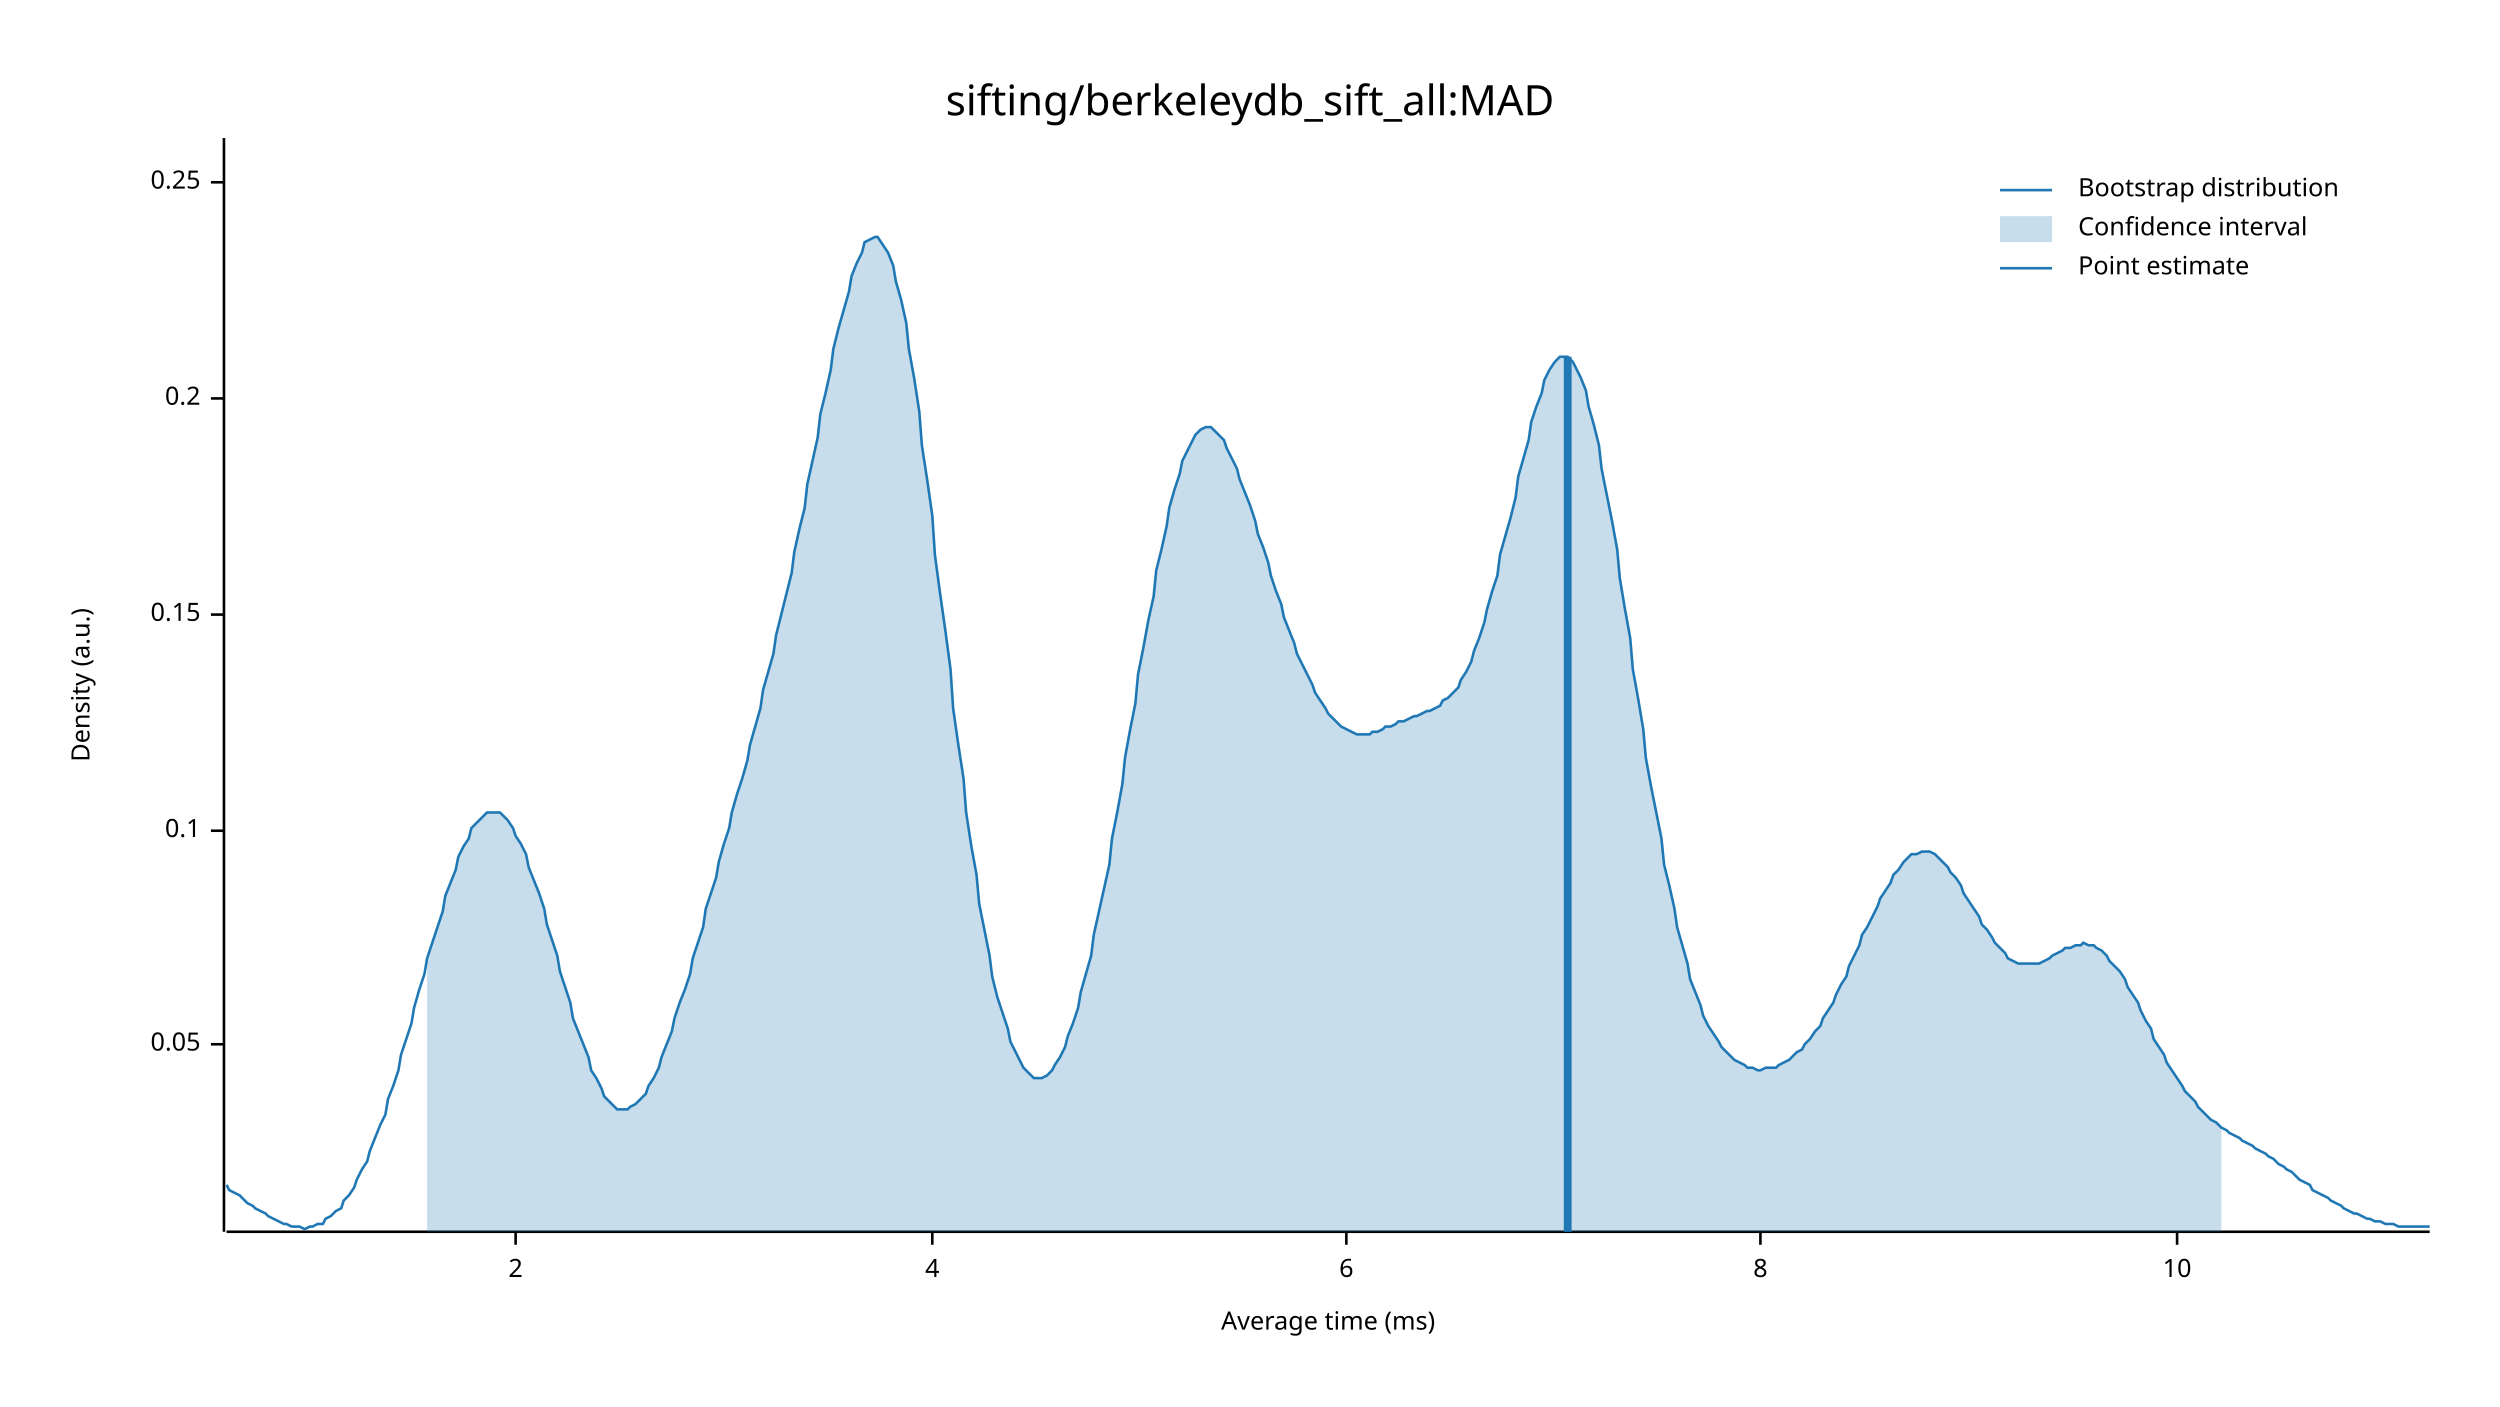
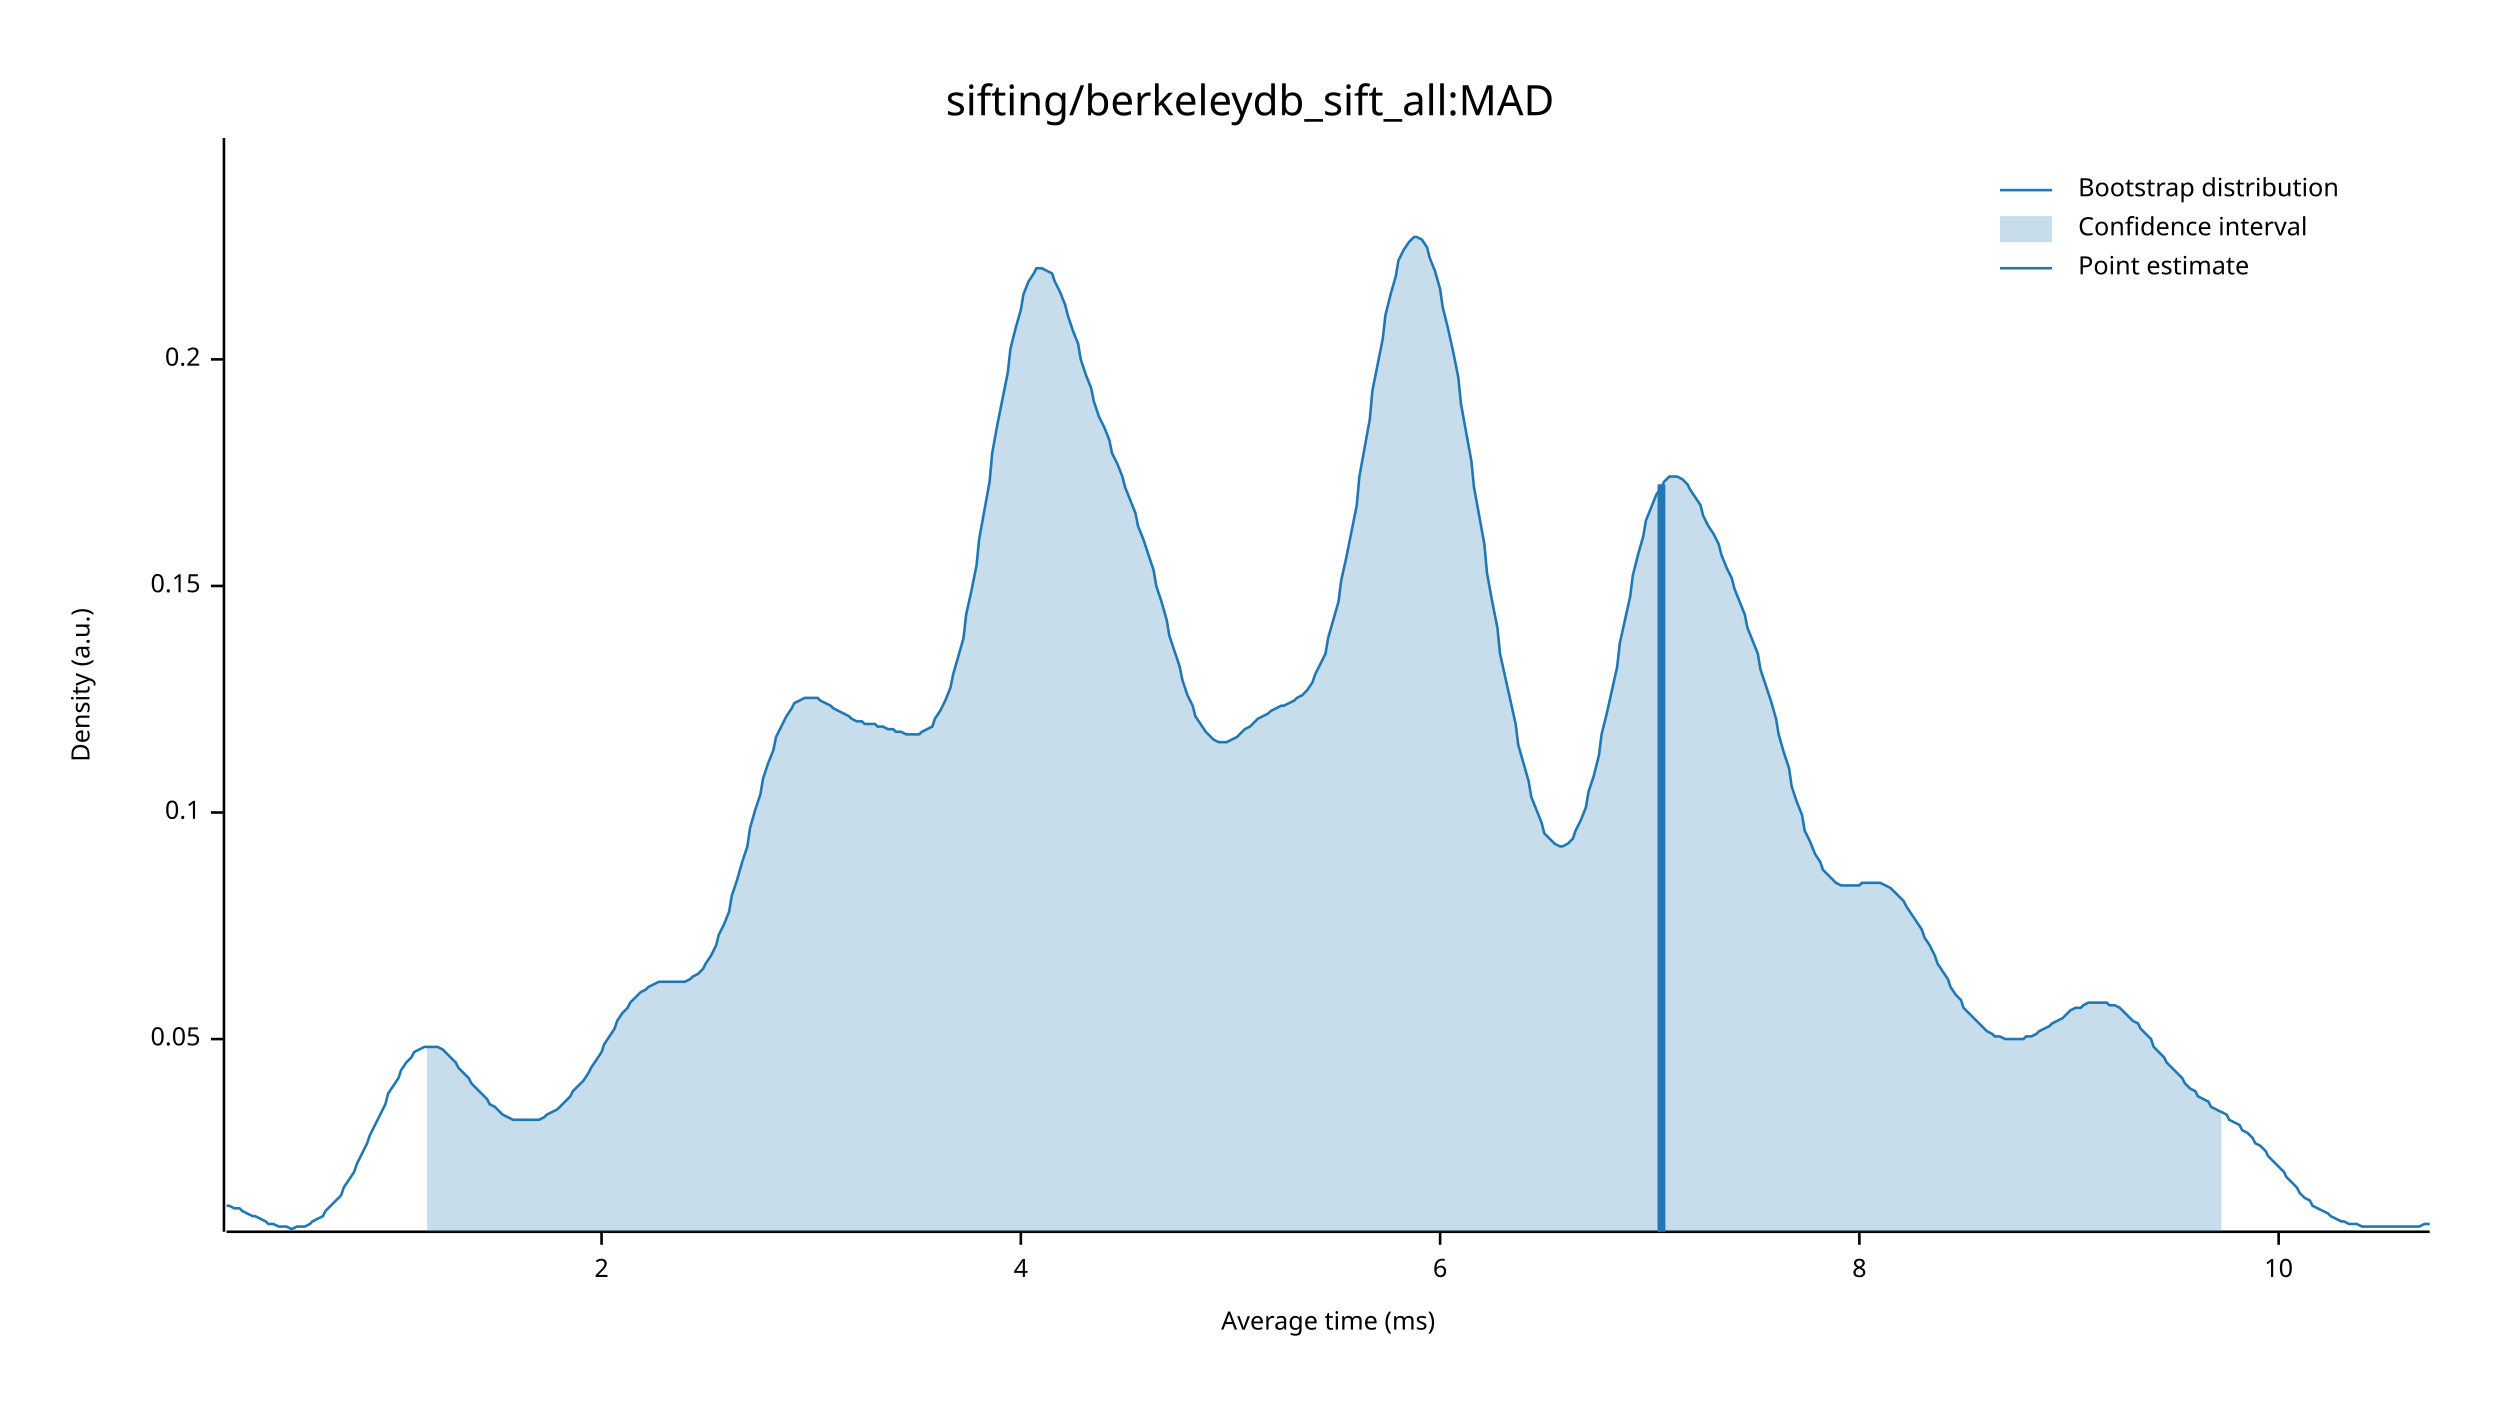
<svg xmlns="http://www.w3.org/2000/svg" width="960" height="540" viewBox="0 0 960 540">
  <text x="480" y="32" dy="0.76em" text-anchor="middle" font-family="sans-serif" font-size="16.129" opacity="1" fill="#000000">
sifting/berkeleydb_sift_all:MAD
</text>
  <text x="27" y="263" dy="0.76em" text-anchor="middle" font-family="sans-serif" font-size="9.677" opacity="1" fill="#000000" transform="rotate(270, 27, 263)">
Density (a.u.)
</text>
  <text x="510" y="513" dy="-0.5ex" text-anchor="middle" font-family="sans-serif" font-size="9.677" opacity="1" fill="#000000">
Average time (ms)
</text>
  <polyline fill="none" opacity="1" stroke="#000000" stroke-width="1" points="86,53 86,473 " />
-   <text x="77" y="401" dy="0.5ex" text-anchor="end" font-family="sans-serif" font-size="9.677" opacity="1" fill="#000000">
+   <text x="77" y="399" dy="0.5ex" text-anchor="end" font-family="sans-serif" font-size="9.677" opacity="1" fill="#000000">
0.05
</text>
-   <polyline fill="none" opacity="1" stroke="#000000" stroke-width="1" points="81,401 86,401 " />
-   <text x="77" y="319" dy="0.5ex" text-anchor="end" font-family="sans-serif" font-size="9.677" opacity="1" fill="#000000">
+   <polyline fill="none" opacity="1" stroke="#000000" stroke-width="1" points="81,399 86,399 " />
+   <text x="77" y="312" dy="0.5ex" text-anchor="end" font-family="sans-serif" font-size="9.677" opacity="1" fill="#000000">
0.1
</text>
-   <polyline fill="none" opacity="1" stroke="#000000" stroke-width="1" points="81,319 86,319 " />
-   <text x="77" y="236" dy="0.5ex" text-anchor="end" font-family="sans-serif" font-size="9.677" opacity="1" fill="#000000">
+   <polyline fill="none" opacity="1" stroke="#000000" stroke-width="1" points="81,312 86,312 " />
+   <text x="77" y="225" dy="0.5ex" text-anchor="end" font-family="sans-serif" font-size="9.677" opacity="1" fill="#000000">
0.15
</text>
-   <polyline fill="none" opacity="1" stroke="#000000" stroke-width="1" points="81,236 86,236 " />
-   <text x="77" y="153" dy="0.5ex" text-anchor="end" font-family="sans-serif" font-size="9.677" opacity="1" fill="#000000">
+   <polyline fill="none" opacity="1" stroke="#000000" stroke-width="1" points="81,225 86,225 " />
+   <text x="77" y="138" dy="0.5ex" text-anchor="end" font-family="sans-serif" font-size="9.677" opacity="1" fill="#000000">
0.2
</text>
-   <polyline fill="none" opacity="1" stroke="#000000" stroke-width="1" points="81,153 86,153 " />
-   <text x="77" y="70" dy="0.5ex" text-anchor="end" font-family="sans-serif" font-size="9.677" opacity="1" fill="#000000">
- 0.25
- </text>
-   <polyline fill="none" opacity="1" stroke="#000000" stroke-width="1" points="81,70 86,70 " />
+   <polyline fill="none" opacity="1" stroke="#000000" stroke-width="1" points="81,138 86,138 " />
  <polyline fill="none" opacity="1" stroke="#000000" stroke-width="1" points="87,473 933,473 " />
-   <text x="198" y="483" dy="0.76em" text-anchor="middle" font-family="sans-serif" font-size="9.677" opacity="1" fill="#000000">
+   <text x="231" y="483" dy="0.76em" text-anchor="middle" font-family="sans-serif" font-size="9.677" opacity="1" fill="#000000">
2
</text>
-   <polyline fill="none" opacity="1" stroke="#000000" stroke-width="1" points="198,473 198,478 " />
-   <text x="358" y="483" dy="0.76em" text-anchor="middle" font-family="sans-serif" font-size="9.677" opacity="1" fill="#000000">
+   <polyline fill="none" opacity="1" stroke="#000000" stroke-width="1" points="231,473 231,478 " />
+   <text x="392" y="483" dy="0.76em" text-anchor="middle" font-family="sans-serif" font-size="9.677" opacity="1" fill="#000000">
4
</text>
-   <polyline fill="none" opacity="1" stroke="#000000" stroke-width="1" points="358,473 358,478 " />
-   <text x="517" y="483" dy="0.76em" text-anchor="middle" font-family="sans-serif" font-size="9.677" opacity="1" fill="#000000">
+   <polyline fill="none" opacity="1" stroke="#000000" stroke-width="1" points="392,473 392,478 " />
+   <text x="553" y="483" dy="0.76em" text-anchor="middle" font-family="sans-serif" font-size="9.677" opacity="1" fill="#000000">
6
</text>
-   <polyline fill="none" opacity="1" stroke="#000000" stroke-width="1" points="517,473 517,478 " />
-   <text x="676" y="483" dy="0.76em" text-anchor="middle" font-family="sans-serif" font-size="9.677" opacity="1" fill="#000000">
+   <polyline fill="none" opacity="1" stroke="#000000" stroke-width="1" points="553,473 553,478 " />
+   <text x="714" y="483" dy="0.76em" text-anchor="middle" font-family="sans-serif" font-size="9.677" opacity="1" fill="#000000">
8
</text>
-   <polyline fill="none" opacity="1" stroke="#000000" stroke-width="1" points="676,473 676,478 " />
-   <text x="836" y="483" dy="0.76em" text-anchor="middle" font-family="sans-serif" font-size="9.677" opacity="1" fill="#000000">
+   <polyline fill="none" opacity="1" stroke="#000000" stroke-width="1" points="714,473 714,478 " />
+   <text x="875" y="483" dy="0.76em" text-anchor="middle" font-family="sans-serif" font-size="9.677" opacity="1" fill="#000000">
10
</text>
-   <polyline fill="none" opacity="1" stroke="#000000" stroke-width="1" points="836,473 836,478 " />
-   <polyline fill="none" opacity="1" stroke="#1F78B4" stroke-width="1" points="87,455 88,457 90,458 92,459 93,460 95,462 97,463 98,464 100,465 102,466 103,467 105,468 107,469 109,470 110,470 112,471 114,471 115,471 117,472 119,471 120,471 122,470 124,470 125,468 127,467 129,465 131,464 132,461 134,459 136,456 137,453 139,449 141,446 142,442 144,437 146,432 148,428 149,422 151,417 153,411 154,405 156,399 158,393 159,387 161,380 163,374 164,368 166,362 168,356 170,350 171,344 173,339 175,334 176,329 178,325 180,322 181,318 183,316 185,314 187,312 188,312 190,312 192,312 193,313 195,315 197,318 198,321 200,324 202,328 203,333 205,338 207,343 209,349 210,355 212,361 214,367 215,373 217,379 219,385 220,391 222,396 224,401 226,406 227,411 229,414 231,418 232,421 234,423 236,425 237,426 239,426 241,426 242,425 244,424 246,422 248,420 249,417 251,414 253,410 254,406 256,401 258,396 259,391 261,385 263,380 265,374 266,368 268,362 270,356 271,349 273,343 275,337 276,331 278,324 280,318 281,312 283,305 285,299 287,292 288,286 290,279 292,272 293,265 295,258 297,251 298,244 300,236 302,228 304,220 305,212 307,203 309,195 310,186 312,177 314,168 315,159 317,151 319,142 320,134 322,126 324,119 326,112 327,106 329,101 331,97 332,93 334,92 336,91 337,91 339,94 341,97 343,102 344,108 346,115 348,124 349,134 351,145 353,158 354,171 356,184 358,198 359,213 361,228 363,242 365,257 366,272 368,286 370,299 371,312 373,325 375,336 376,347 378,357 380,367 381,375 383,383 385,389 387,395 388,400 390,404 392,408 393,410 395,412 397,414 398,414 400,414 402,413 404,411 405,409 407,406 409,402 410,398 412,393 414,387 415,381 417,374 419,367 420,359 422,350 424,341 426,332 427,322 429,312 431,301 432,291 434,280 436,270 437,259 439,249 441,238 443,229 444,219 446,211 448,202 449,195 451,188 453,182 454,177 456,173 458,169 459,167 461,165 463,164 465,164 466,165 468,167 470,169 471,172 473,176 475,180 476,184 478,189 480,194 482,200 483,205 485,210 487,216 488,221 490,227 492,232 493,237 495,242 497,247 498,251 500,255 502,259 504,263 505,266 507,269 509,272 510,274 512,276 514,278 515,279 517,280 519,281 521,282 522,282 524,282 526,282 527,281 529,281 531,280 532,279 534,279 536,278 537,277 539,277 541,276 543,275 544,275 546,274 548,273 549,273 551,272 553,271 554,269 556,268 558,266 560,264 561,261 563,258 565,254 566,250 568,245 570,239 571,234 573,227 575,221 576,213 578,206 580,199 582,191 583,183 585,176 587,169 588,162 590,156 592,151 593,146 595,142 597,139 599,137 600,137 602,137 604,139 605,141 607,145 609,150 610,156 612,163 614,171 615,180 617,190 619,200 621,211 622,222 624,234 626,245 627,257 629,268 631,280 632,291 634,302 636,312 638,322 639,332 641,340 643,349 644,356 646,363 648,370 649,376 651,381 653,386 654,390 656,394 658,397 660,400 661,402 663,404 665,406 666,407 668,408 670,409 671,410 673,410 675,411 676,411 678,410 680,410 682,410 683,409 685,408 687,407 688,406 690,404 692,403 693,401 695,399 697,396 699,394 700,391 702,388 704,385 705,382 707,378 709,375 710,371 712,367 714,363 715,359 717,356 719,352 721,348 722,345 724,342 726,339 727,336 729,334 731,331 732,330 734,328 736,328 738,327 739,327 741,327 743,328 744,329 746,331 748,333 749,335 751,337 753,340 754,343 756,346 758,349 760,352 761,355 763,357 765,360 766,362 768,364 770,366 771,368 773,369 775,370 777,370 778,370 780,370 782,370 783,370 785,369 787,368 788,367 790,366 792,365 793,364 795,364 797,363 799,363 800,362 802,363 804,363 805,364 807,365 809,367 810,369 812,371 814,373 816,376 817,379 819,382 821,385 822,388 824,392 826,395 827,399 829,402 831,405 832,408 834,411 836,414 838,417 839,419 841,421 843,423 844,425 846,427 848,429 849,430 851,431 853,433 855,434 856,435 858,436 860,437 861,438 863,439 865,440 866,441 868,442 870,443 871,444 873,445 875,447 877,448 878,449 880,450 882,452 883,453 885,454 887,455 888,457 890,458 892,459 894,460 895,461 897,462 899,463 900,464 902,465 904,466 905,466 907,467 909,468 910,468 912,469 914,469 916,470 917,470 919,470 921,471 922,471 924,471 926,471 927,471 929,471 931,471 933,471 " />
-   <polygon opacity="0.25" fill="#1F78B4" points="164,368 166,362 168,356 170,350 171,344 173,339 175,334 176,329 178,325 180,322 181,318 183,316 185,314 187,312 188,312 190,312 192,312 193,313 195,315 197,318 198,321 200,324 202,328 203,333 205,338 207,343 209,349 210,355 212,361 214,367 215,373 217,379 219,385 220,391 222,396 224,401 226,406 227,411 229,414 231,418 232,421 234,423 236,425 237,426 239,426 241,426 242,425 244,424 246,422 248,420 249,417 251,414 253,410 254,406 256,401 258,396 259,391 261,385 263,380 265,374 266,368 268,362 270,356 271,349 273,343 275,337 276,331 278,324 280,318 281,312 283,305 285,299 287,292 288,286 290,279 292,272 293,265 295,258 297,251 298,244 300,236 302,228 304,220 305,212 307,203 309,195 310,186 312,177 314,168 315,159 317,151 319,142 320,134 322,126 324,119 326,112 327,106 329,101 331,97 332,93 334,92 336,91 337,91 339,94 341,97 343,102 344,108 346,115 348,124 349,134 351,145 353,158 354,171 356,184 358,198 359,213 361,228 363,242 365,257 366,272 368,286 370,299 371,312 373,325 375,336 376,347 378,357 380,367 381,375 383,383 385,389 387,395 388,400 390,404 392,408 393,410 395,412 397,414 398,414 400,414 402,413 404,411 405,409 407,406 409,402 410,398 412,393 414,387 415,381 417,374 419,367 420,359 422,350 424,341 426,332 427,322 429,312 431,301 432,291 434,280 436,270 437,259 439,249 441,238 443,229 444,219 446,211 448,202 449,195 451,188 453,182 454,177 456,173 458,169 459,167 461,165 463,164 465,164 466,165 468,167 470,169 471,172 473,176 475,180 476,184 478,189 480,194 482,200 483,205 485,210 487,216 488,221 490,227 492,232 493,237 495,242 497,247 498,251 500,255 502,259 504,263 505,266 507,269 509,272 510,274 512,276 514,278 515,279 517,280 519,281 521,282 522,282 524,282 526,282 527,281 529,281 531,280 532,279 534,279 536,278 537,277 539,277 541,276 543,275 544,275 546,274 548,273 549,273 551,272 553,271 554,269 556,268 558,266 560,264 561,261 563,258 565,254 566,250 568,245 570,239 571,234 573,227 575,221 576,213 578,206 580,199 582,191 583,183 585,176 587,169 588,162 590,156 592,151 593,146 595,142 597,139 599,137 600,137 602,137 604,139 605,141 607,145 609,150 610,156 612,163 614,171 615,180 617,190 619,200 621,211 622,222 624,234 626,245 627,257 629,268 631,280 632,291 634,302 636,312 638,322 639,332 641,340 643,349 644,356 646,363 648,370 649,376 651,381 653,386 654,390 656,394 658,397 660,400 661,402 663,404 665,406 666,407 668,408 670,409 671,410 673,410 675,411 676,411 678,410 680,410 682,410 683,409 685,408 687,407 688,406 690,404 692,403 693,401 695,399 697,396 699,394 700,391 702,388 704,385 705,382 707,378 709,375 710,371 712,367 714,363 715,359 717,356 719,352 721,348 722,345 724,342 726,339 727,336 729,334 731,331 732,330 734,328 736,328 738,327 739,327 741,327 743,328 744,329 746,331 748,333 749,335 751,337 753,340 754,343 756,346 758,349 760,352 761,355 763,357 765,360 766,362 768,364 770,366 771,368 773,369 775,370 777,370 778,370 780,370 782,370 783,370 785,369 787,368 788,367 790,366 792,365 793,364 795,364 797,363 799,363 800,362 802,363 804,363 805,364 807,365 809,367 810,369 812,371 814,373 816,376 817,379 819,382 821,385 822,388 824,392 826,395 827,399 829,402 831,405 832,408 834,411 836,414 838,417 839,419 841,421 843,423 844,425 846,427 848,429 849,430 851,431 853,433 853,473 164,473 " />
-   <polyline fill="none" opacity="1" stroke="#1F78B4" stroke-width="3" points="602,473 602,137 " />
+   <polyline fill="none" opacity="1" stroke="#000000" stroke-width="1" points="875,473 875,478 " />
+   <polyline fill="none" opacity="1" stroke="#1F78B4" stroke-width="1" points="87,463 88,463 90,464 92,464 93,465 95,466 97,467 98,467 100,468 102,469 103,470 105,470 107,471 109,471 110,471 112,472 114,471 115,471 117,471 119,470 120,469 122,468 124,467 125,465 127,463 129,461 131,459 132,456 134,453 136,450 137,447 139,443 141,439 142,436 144,432 146,428 148,424 149,420 151,417 153,414 154,411 156,408 158,406 159,404 161,403 163,402 164,402 166,402 168,402 170,403 171,404 173,406 175,408 176,410 178,412 180,414 181,416 183,418 185,420 187,422 188,424 190,425 192,427 193,428 195,429 197,430 198,430 200,430 202,430 203,430 205,430 207,430 209,429 210,428 212,427 214,426 215,425 217,423 219,421 220,419 222,417 224,415 226,412 227,410 229,407 231,404 232,401 234,398 236,395 237,392 239,389 241,387 242,385 244,383 246,381 248,380 249,379 251,378 253,377 254,377 256,377 258,377 259,377 261,377 263,377 265,376 266,375 268,374 270,372 271,370 273,367 275,363 276,359 278,355 280,350 281,344 283,338 285,331 287,325 288,318 290,311 292,305 293,299 295,293 297,288 298,283 300,279 302,275 304,272 305,270 307,269 309,268 310,268 312,268 314,268 315,269 317,270 319,271 320,272 322,273 324,274 326,275 327,276 329,277 331,277 332,278 334,278 336,278 337,279 339,279 341,280 343,280 344,281 346,281 348,282 349,282 351,282 353,282 354,281 356,280 358,279 359,276 361,273 363,269 365,264 366,259 368,252 370,245 371,236 373,227 375,217 376,207 378,196 380,185 381,174 383,163 385,153 387,143 388,134 390,126 392,119 393,113 395,108 397,105 398,103 400,103 402,104 404,105 405,108 407,112 409,117 410,121 412,127 414,132 415,138 417,144 419,149 420,154 422,160 424,164 426,169 427,174 429,178 431,183 432,187 434,192 436,197 437,202 439,207 441,213 443,219 444,225 446,231 448,238 449,244 451,250 453,256 454,261 456,267 458,271 459,275 461,278 463,281 465,283 466,284 468,285 470,285 471,285 473,284 475,283 476,282 478,280 480,279 482,277 483,276 485,275 487,274 488,273 490,272 492,271 493,271 495,270 497,269 498,268 500,267 502,265 504,262 505,259 507,255 509,251 510,245 512,238 514,231 515,223 517,214 519,204 521,194 522,183 524,172 526,161 527,150 529,140 531,130 532,121 534,113 536,106 537,100 539,96 541,93 543,91 544,91 546,92 548,95 549,99 551,104 553,111 554,118 556,126 558,135 560,145 561,155 563,166 565,177 566,187 568,198 570,209 571,220 573,231 575,241 576,251 578,260 580,269 582,278 583,286 585,293 587,300 588,306 590,311 592,316 593,320 595,322 597,324 599,325 600,325 602,324 604,322 605,319 607,315 609,310 610,304 612,298 614,290 615,282 617,274 619,265 621,256 622,247 624,238 626,229 627,221 629,213 631,206 632,200 634,195 636,190 638,187 639,185 641,183 643,183 644,183 646,184 648,186 649,188 651,191 653,194 654,198 656,202 658,205 660,209 661,213 663,218 665,222 666,226 668,231 670,236 671,241 673,246 675,251 676,257 678,263 680,269 682,276 683,282 685,289 687,295 688,302 690,308 692,313 693,319 695,323 697,328 699,331 700,334 702,336 704,338 705,339 707,340 709,340 710,340 712,340 714,340 715,339 717,339 719,339 721,339 722,339 724,340 726,341 727,342 729,344 731,346 732,348 734,351 736,354 738,357 739,360 741,363 743,367 744,370 746,373 748,376 749,379 751,382 753,384 754,387 756,389 758,391 760,393 761,394 763,396 765,397 766,398 768,398 770,399 771,399 773,399 775,399 777,399 778,398 780,398 782,397 783,396 785,395 787,394 788,393 790,392 792,391 793,390 795,388 797,387 799,387 800,386 802,385 804,385 805,385 807,385 809,385 810,386 812,386 814,387 816,389 817,390 819,392 821,393 822,395 824,397 826,399 827,402 829,404 831,406 832,408 834,410 836,412 838,414 839,416 841,418 843,419 844,421 846,422 848,423 849,425 851,426 853,427 855,428 856,430 858,431 860,432 861,434 863,435 865,437 866,439 868,440 870,442 871,444 873,446 875,448 877,450 878,452 880,454 882,456 883,458 885,460 887,461 888,463 890,464 892,465 894,466 895,467 897,468 899,469 900,469 902,470 904,470 905,470 907,471 909,471 910,471 912,471 914,471 916,471 917,471 919,471 921,471 922,471 924,471 926,471 927,471 929,471 931,470 933,470 " />
+   <polygon opacity="0.25" fill="#1F78B4" points="164,402 166,402 168,402 170,403 171,404 173,406 175,408 176,410 178,412 180,414 181,416 183,418 185,420 187,422 188,424 190,425 192,427 193,428 195,429 197,430 198,430 200,430 202,430 203,430 205,430 207,430 209,429 210,428 212,427 214,426 215,425 217,423 219,421 220,419 222,417 224,415 226,412 227,410 229,407 231,404 232,401 234,398 236,395 237,392 239,389 241,387 242,385 244,383 246,381 248,380 249,379 251,378 253,377 254,377 256,377 258,377 259,377 261,377 263,377 265,376 266,375 268,374 270,372 271,370 273,367 275,363 276,359 278,355 280,350 281,344 283,338 285,331 287,325 288,318 290,311 292,305 293,299 295,293 297,288 298,283 300,279 302,275 304,272 305,270 307,269 309,268 310,268 312,268 314,268 315,269 317,270 319,271 320,272 322,273 324,274 326,275 327,276 329,277 331,277 332,278 334,278 336,278 337,279 339,279 341,280 343,280 344,281 346,281 348,282 349,282 351,282 353,282 354,281 356,280 358,279 359,276 361,273 363,269 365,264 366,259 368,252 370,245 371,236 373,227 375,217 376,207 378,196 380,185 381,174 383,163 385,153 387,143 388,134 390,126 392,119 393,113 395,108 397,105 398,103 400,103 402,104 404,105 405,108 407,112 409,117 410,121 412,127 414,132 415,138 417,144 419,149 420,154 422,160 424,164 426,169 427,174 429,178 431,183 432,187 434,192 436,197 437,202 439,207 441,213 443,219 444,225 446,231 448,238 449,244 451,250 453,256 454,261 456,267 458,271 459,275 461,278 463,281 465,283 466,284 468,285 470,285 471,285 473,284 475,283 476,282 478,280 480,279 482,277 483,276 485,275 487,274 488,273 490,272 492,271 493,271 495,270 497,269 498,268 500,267 502,265 504,262 505,259 507,255 509,251 510,245 512,238 514,231 515,223 517,214 519,204 521,194 522,183 524,172 526,161 527,150 529,140 531,130 532,121 534,113 536,106 537,100 539,96 541,93 543,91 544,91 546,92 548,95 549,99 551,104 553,111 554,118 556,126 558,135 560,145 561,155 563,166 565,177 566,187 568,198 570,209 571,220 573,231 575,241 576,251 578,260 580,269 582,278 583,286 585,293 587,300 588,306 590,311 592,316 593,320 595,322 597,324 599,325 600,325 602,324 604,322 605,319 607,315 609,310 610,304 612,298 614,290 615,282 617,274 619,265 621,256 622,247 624,238 626,229 627,221 629,213 631,206 632,200 634,195 636,190 638,187 639,185 641,183 643,183 644,183 646,184 648,186 649,188 651,191 653,194 654,198 656,202 658,205 660,209 661,213 663,218 665,222 666,226 668,231 670,236 671,241 673,246 675,251 676,257 678,263 680,269 682,276 683,282 685,289 687,295 688,302 690,308 692,313 693,319 695,323 697,328 699,331 700,334 702,336 704,338 705,339 707,340 709,340 710,340 712,340 714,340 715,339 717,339 719,339 721,339 722,339 724,340 726,341 727,342 729,344 731,346 732,348 734,351 736,354 738,357 739,360 741,363 743,367 744,370 746,373 748,376 749,379 751,382 753,384 754,387 756,389 758,391 760,393 761,394 763,396 765,397 766,398 768,398 770,399 771,399 773,399 775,399 777,399 778,398 780,398 782,397 783,396 785,395 787,394 788,393 790,392 792,391 793,390 795,388 797,387 799,387 800,386 802,385 804,385 805,385 807,385 809,385 810,386 812,386 814,387 816,389 817,390 819,392 821,393 822,395 824,397 826,399 827,402 829,404 831,406 832,408 834,410 836,412 838,414 839,416 841,418 843,419 844,421 846,422 848,423 849,425 851,426 853,427 853,473 164,473 " />
+   <polyline fill="none" opacity="1" stroke="#1F78B4" stroke-width="3" points="638,473 638,186 " />
  <text x="798" y="68" dy="0.76em" text-anchor="start" font-family="sans-serif" font-size="9.677" opacity="1" fill="#000000">
Bootstrap distribution
</text>
  <text x="798" y="83" dy="0.76em" text-anchor="start" font-family="sans-serif" font-size="9.677" opacity="1" fill="#000000">
Confidence interval
</text>
  <text x="798" y="98" dy="0.76em" text-anchor="start" font-family="sans-serif" font-size="9.677" opacity="1" fill="#000000">
Point estimate
</text>
  <polyline fill="none" opacity="1" stroke="#1F78B4" stroke-width="1" points="768,73 788,73 " />
  <rect x="768" y="83" width="20" height="10" opacity="0.25" fill="#1F78B4" stroke="none" />
  <polyline fill="none" opacity="1" stroke="#1F78B4" stroke-width="1" points="768,103 788,103 " />
</svg>
